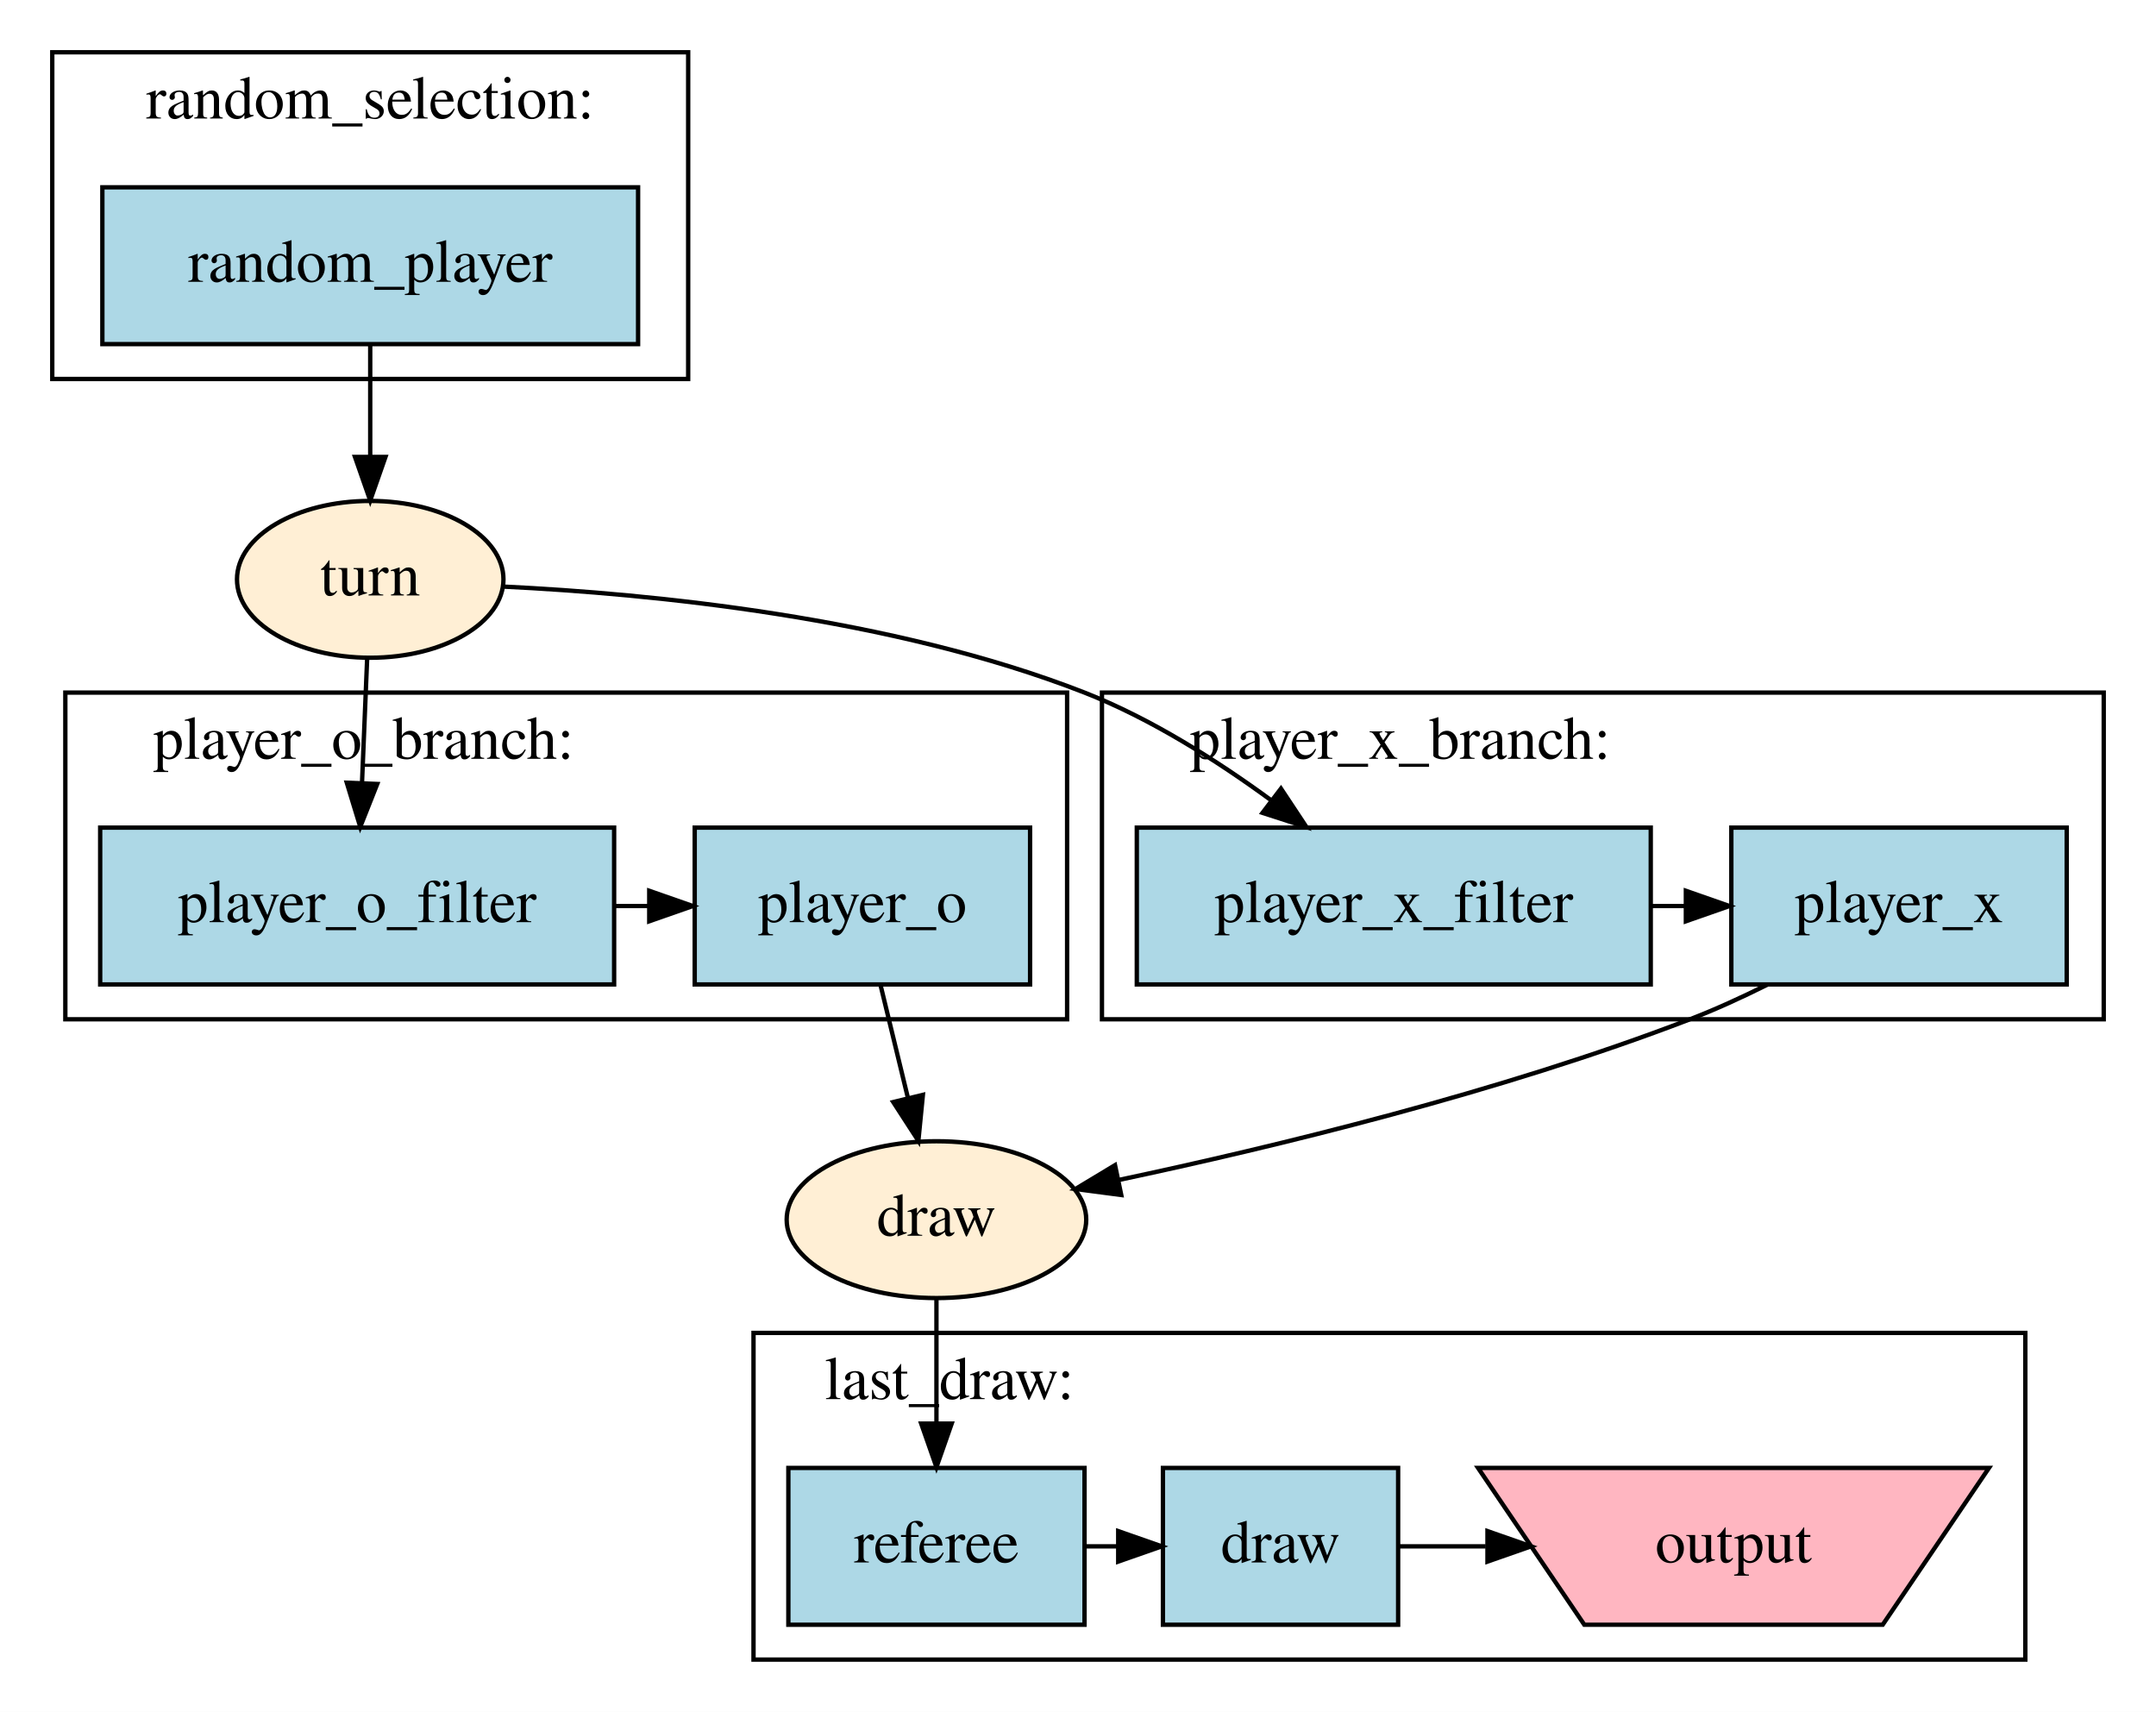
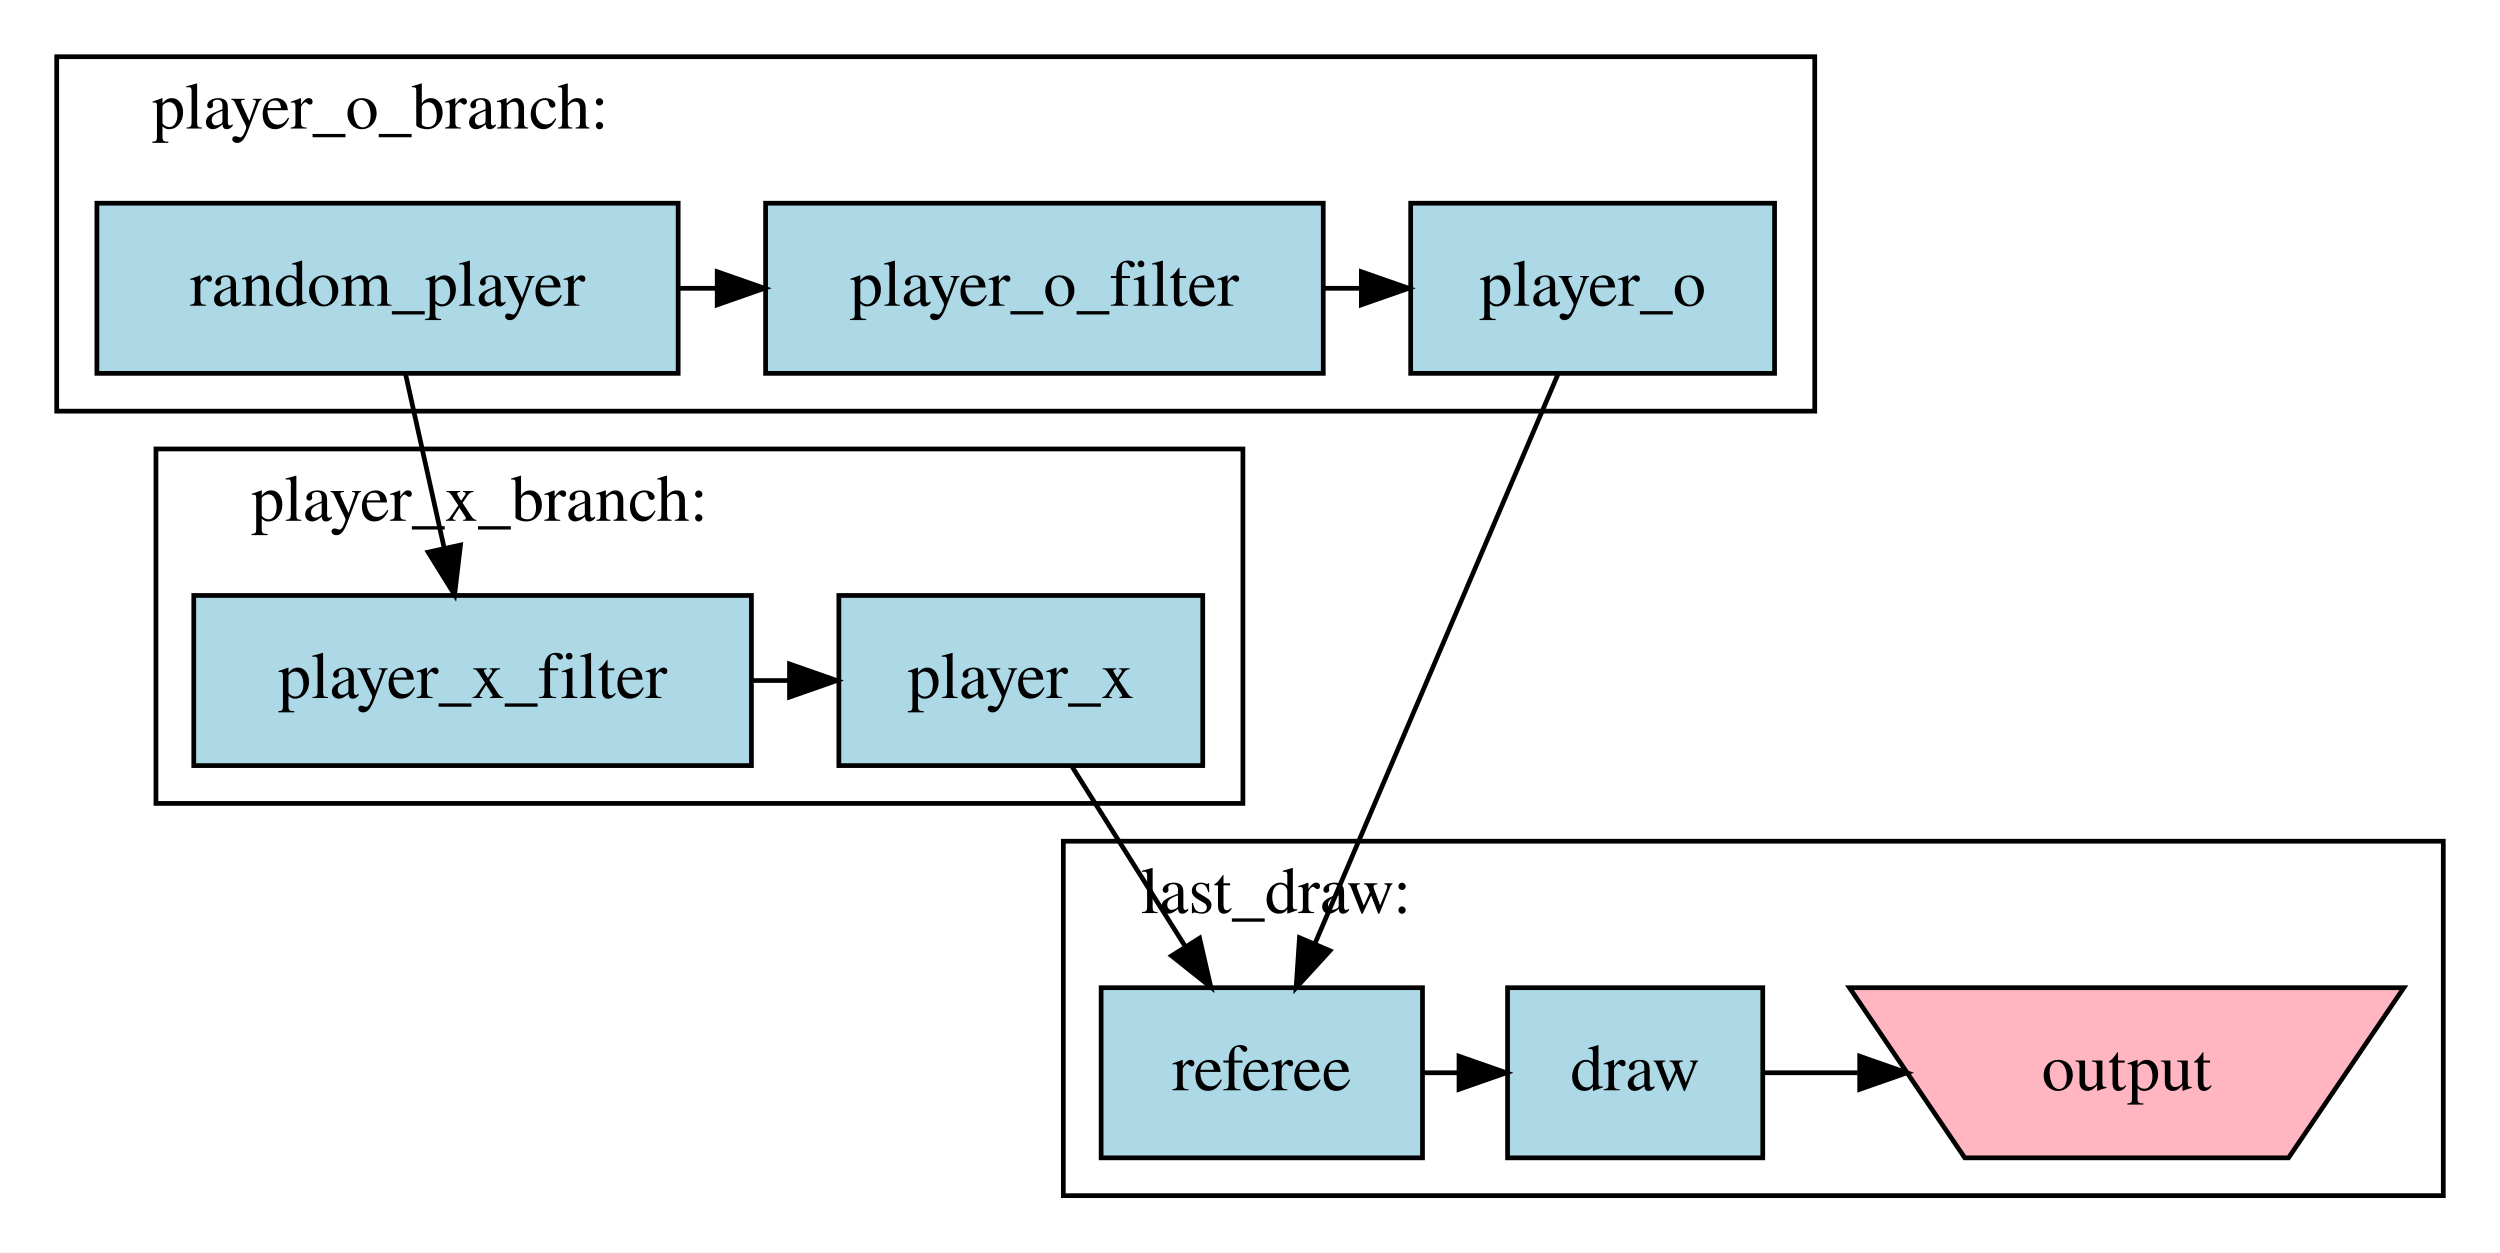
- <svg xmlns="http://www.w3.org/2000/svg" width="495pt" height="393pt" viewBox="0.00 0.00 495.00 393.00">
-   <g id="graph0" class="graph" transform="scale(1 1) rotate(0) translate(4 389)">
-     <polygon fill="white" stroke="transparent" points="-4,4 -4,-389 491,-389 491,4 -4,4" />
+ <svg xmlns="http://www.w3.org/2000/svg" width="529pt" height="265pt" viewBox="0.00 0.00 529.00 265.00">
+   <g id="graph0" class="graph" transform="scale(1 1) rotate(0) translate(4 261)">
+     <polygon fill="white" stroke="transparent" points="-4,4 -4,-261 525,-261 525,4 -4,4" />
    <g id="clust2" class="cluster">
-       <polygon fill="none" stroke="black" points="11,-155 11,-230 241,-230 241,-155 11,-155" />
-       <text text-anchor="middle" x="79.5" y="-214.8" font-family="Times,serif" font-size="14.00">player_o_branch:</text>
+       <polygon fill="none" stroke="black" points="8,-174 8,-249 380,-249 380,-174 8,-174" />
+       <text text-anchor="middle" x="76.5" y="-233.8" font-family="Times,serif" font-size="14.00">player_o_branch:</text>
    </g>
    <g id="clust3" class="cluster">
-       <polygon fill="none" stroke="black" points="249,-155 249,-230 479,-230 479,-155 249,-155" />
-       <text text-anchor="middle" x="317.5" y="-214.8" font-family="Times,serif" font-size="14.00">player_x_branch:</text>
+       <polygon fill="none" stroke="black" points="29,-91 29,-166 259,-166 259,-91 29,-91" />
+       <text text-anchor="middle" x="97.5" y="-150.8" font-family="Times,serif" font-size="14.00">player_x_branch:</text>
    </g>
    <g id="clust4" class="cluster">
-       <polygon fill="none" stroke="black" points="8,-302 8,-377 154,-377 154,-302 8,-302" />
-       <text text-anchor="middle" x="81" y="-361.8" font-family="Times,serif" font-size="14.00">random_selection:</text>
-     </g>
-     <g id="clust5" class="cluster">
-       <polygon fill="none" stroke="black" points="169,-8 169,-83 461,-83 461,-8 169,-8" />
-       <text text-anchor="middle" x="214" y="-67.8" font-family="Times,serif" font-size="14.00">last_draw:</text>
+       <polygon fill="none" stroke="black" points="221,-8 221,-83 513,-83 513,-8 221,-8" />
+       <text text-anchor="middle" x="266" y="-67.8" font-family="Times,serif" font-size="14.00">last_draw:</text>
    </g>
    <g id="node1" class="node">
-       <ellipse fill="papayawhip" stroke="black" cx="211" cy="-109" rx="34.39" ry="18" />
-       <text text-anchor="middle" x="211" y="-105.3" font-family="Times,serif" font-size="14.00">draw</text>
+       <polygon fill="lightblue" stroke="black" points="139.5,-218 16.5,-218 16.5,-182 139.5,-182 139.5,-218" />
+       <text text-anchor="middle" x="78" y="-196.3" font-family="Times,serif" font-size="14.00">random_player</text>
+     </g>
+     <g id="node2" class="node">
+       <polygon fill="lightblue" stroke="black" points="276,-218 158,-218 158,-182 276,-182 276,-218" />
+       <text text-anchor="middle" x="217" y="-196.3" font-family="Times,serif" font-size="14.00">player_o_filter</text>
+     </g>
+     <g id="edge3" class="edge">
+       <path fill="none" stroke="black" d="M139.63,-200C142.27,-200 144.92,-200 147.56,-200" />
+       <polygon fill="black" stroke="black" points="147.76,-203.5 157.76,-200 147.76,-196.5 147.76,-203.5" />
+     </g>
+     <g id="node4" class="node">
+       <polygon fill="lightblue" stroke="black" points="155,-135 37,-135 37,-99 155,-99 155,-135" />
+       <text text-anchor="middle" x="96" y="-113.3" font-family="Times,serif" font-size="14.00">player_x_filter</text>
+     </g>
+     <g id="edge6" class="edge">
+       <path fill="none" stroke="black" d="M81.82,-181.82C84.18,-171.19 87.27,-157.31 89.95,-145.2" />
+       <polygon fill="black" stroke="black" points="93.44,-145.67 92.19,-135.15 86.6,-144.16 93.44,-145.67" />
+     </g>
+     <g id="node3" class="node">
+       <polygon fill="lightblue" stroke="black" points="371.5,-218 294.5,-218 294.5,-182 371.5,-182 371.5,-218" />
+       <text text-anchor="middle" x="333" y="-196.3" font-family="Times,serif" font-size="14.00">player_o</text>
+     </g>
+     <g id="edge4" class="edge">
+       <path fill="none" stroke="black" d="M276.36,-200C278.85,-200 281.34,-200 283.83,-200" />
+       <polygon fill="black" stroke="black" points="284.06,-203.5 294.06,-200 284.06,-196.5 284.06,-203.5" />
+     </g>
+     <g id="node6" class="node">
+       <polygon fill="lightblue" stroke="black" points="297,-52 229,-52 229,-16 297,-16 297,-52" />
+       <text text-anchor="middle" x="263" y="-30.3" font-family="Times,serif" font-size="14.00">referee</text>
+     </g>
+     <g id="edge5" class="edge">
+       <path fill="none" stroke="black" d="M325.64,-181.76C313.37,-153.02 288.67,-95.13 274.22,-61.28" />
+       <polygon fill="black" stroke="black" points="277.41,-59.83 270.26,-52.01 270.97,-62.58 277.41,-59.83" />
+     </g>
+     <g id="node5" class="node">
+       <polygon fill="lightblue" stroke="black" points="250.5,-135 173.5,-135 173.5,-99 250.5,-99 250.5,-135" />
+       <text text-anchor="middle" x="212" y="-113.3" font-family="Times,serif" font-size="14.00">player_x</text>
+     </g>
+     <g id="edge7" class="edge">
+       <path fill="none" stroke="black" d="M155.36,-117C157.85,-117 160.34,-117 162.83,-117" />
+       <polygon fill="black" stroke="black" points="163.06,-120.5 173.06,-117 163.06,-113.5 163.06,-120.5" />
+     </g>
+     <g id="edge8" class="edge">
+       <path fill="none" stroke="black" d="M222.82,-98.82C229.78,-87.76 238.96,-73.18 246.79,-60.75" />
+       <polygon fill="black" stroke="black" points="249.83,-62.48 252.2,-52.15 243.91,-58.75 249.83,-62.48" />
+     </g>
+     <g id="node7" class="node">
+       <polygon fill="lightblue" stroke="black" points="369,-52 315,-52 315,-16 369,-16 369,-52" />
+       <text text-anchor="middle" x="342" y="-30.3" font-family="Times,serif" font-size="14.00">draw</text>
+     </g>
+     <g id="edge1" class="edge">
+       <path fill="none" stroke="black" d="M297.25,-34C299.71,-34 302.17,-34 304.63,-34" />
+       <polygon fill="black" stroke="black" points="304.73,-37.5 314.73,-34 304.73,-30.5 304.73,-37.5" />
    </g>
    <g id="node8" class="node">
-       <polygon fill="lightblue" stroke="black" points="245,-52 177,-52 177,-16 245,-16 245,-52" />
-       <text text-anchor="middle" x="211" y="-30.3" font-family="Times,serif" font-size="14.00">referee</text>
-     </g>
-     <g id="edge1" class="edge">
-       <path fill="none" stroke="black" d="M211,-90.7C211,-82.25 211,-71.87 211,-62.37" />
-       <polygon fill="black" stroke="black" points="214.5,-62.18 211,-52.18 207.5,-62.18 214.5,-62.18" />
-     </g>
-     <g id="node2" class="node">
-       <ellipse fill="papayawhip" stroke="black" cx="81" cy="-256" rx="30.59" ry="18" />
-       <text text-anchor="middle" x="81" y="-252.3" font-family="Times,serif" font-size="14.00">turn</text>
-     </g>
-     <g id="node3" class="node">
-       <polygon fill="lightblue" stroke="black" points="137,-199 19,-199 19,-163 137,-163 137,-199" />
-       <text text-anchor="middle" x="78" y="-177.3" font-family="Times,serif" font-size="14.00">player_o_filter</text>
-     </g>
-     <g id="edge4" class="edge">
-       <path fill="none" stroke="black" d="M80.29,-237.7C79.94,-229.25 79.52,-218.87 79.12,-209.37" />
-       <polygon fill="black" stroke="black" points="82.61,-209.02 78.71,-199.18 75.62,-209.31 82.61,-209.02" />
-     </g>
-     <g id="node5" class="node">
-       <polygon fill="lightblue" stroke="black" points="375,-199 257,-199 257,-163 375,-163 375,-199" />
-       <text text-anchor="middle" x="316" y="-177.3" font-family="Times,serif" font-size="14.00">player_x_filter</text>
-     </g>
-     <g id="edge7" class="edge">
-       <path fill="none" stroke="black" d="M111.66,-254.33C145.41,-252.69 200.74,-247.31 245,-230 260.2,-224.05 275.41,-214.39 287.83,-205.29" />
-       <polygon fill="black" stroke="black" points="290.1,-207.96 295.95,-199.13 285.86,-202.39 290.1,-207.96" />
-     </g>
-     <g id="node4" class="node">
-       <polygon fill="lightblue" stroke="black" points="232.5,-199 155.5,-199 155.5,-163 232.5,-163 232.5,-199" />
-       <text text-anchor="middle" x="194" y="-177.3" font-family="Times,serif" font-size="14.00">player_o</text>
-     </g>
-     <g id="edge5" class="edge">
-       <path fill="none" stroke="black" d="M137.36,-181C139.85,-181 142.34,-181 144.83,-181" />
-       <polygon fill="black" stroke="black" points="145.06,-184.5 155.06,-181 145.06,-177.5 145.06,-184.5" />
-     </g>
-     <g id="edge6" class="edge">
-       <path fill="none" stroke="black" d="M198.2,-162.7C200.1,-154.9 202.38,-145.51 204.48,-136.83" />
-       <polygon fill="black" stroke="black" points="207.89,-137.65 206.85,-127.1 201.08,-136 207.89,-137.65" />
-     </g>
-     <g id="node6" class="node">
-       <polygon fill="lightblue" stroke="black" points="470.5,-199 393.5,-199 393.5,-163 470.5,-163 470.5,-199" />
-       <text text-anchor="middle" x="432" y="-177.3" font-family="Times,serif" font-size="14.00">player_x</text>
-     </g>
-     <g id="edge8" class="edge">
-       <path fill="none" stroke="black" d="M375.36,-181C377.85,-181 380.34,-181 382.83,-181" />
-       <polygon fill="black" stroke="black" points="383.06,-184.5 393.06,-181 383.06,-177.5 383.06,-184.5" />
-     </g>
-     <g id="edge9" class="edge">
-       <path fill="none" stroke="black" d="M401.75,-162.94C395.96,-160.05 389.88,-157.26 384,-155 340.5,-138.26 288.5,-125.68 252.95,-118.13" />
-       <polygon fill="black" stroke="black" points="253.43,-114.66 242.92,-116.04 252,-121.51 253.43,-114.66" />
-     </g>
-     <g id="node7" class="node">
-       <polygon fill="lightblue" stroke="black" points="142.5,-346 19.5,-346 19.5,-310 142.5,-310 142.5,-346" />
-       <text text-anchor="middle" x="81" y="-324.3" font-family="Times,serif" font-size="14.00">random_player</text>
-     </g>
-     <g id="edge10" class="edge">
-       <path fill="none" stroke="black" d="M81,-309.7C81,-301.98 81,-292.71 81,-284.11" />
-       <polygon fill="black" stroke="black" points="84.5,-284.1 81,-274.1 77.5,-284.1 84.5,-284.1" />
-     </g>
-     <g id="node9" class="node">
-       <polygon fill="lightblue" stroke="black" points="317,-52 263,-52 263,-16 317,-16 317,-52" />
-       <text text-anchor="middle" x="290" y="-30.3" font-family="Times,serif" font-size="14.00">draw</text>
+       <polygon fill="lightpink" stroke="black" points="411.75,-16 480.25,-16 504.65,-52 387.35,-52 411.75,-16" />
+       <text text-anchor="middle" x="446" y="-30.3" font-family="Times,serif" font-size="14.00">output</text>
    </g>
    <g id="edge2" class="edge">
-       <path fill="none" stroke="black" d="M245.25,-34C247.71,-34 250.17,-34 252.63,-34" />
-       <polygon fill="black" stroke="black" points="252.73,-37.5 262.73,-34 252.73,-30.5 252.73,-37.5" />
-     </g>
-     <g id="node10" class="node">
-       <polygon fill="lightpink" stroke="black" points="359.75,-16 428.25,-16 452.65,-52 335.35,-52 359.75,-16" />
-       <text text-anchor="middle" x="394" y="-30.3" font-family="Times,serif" font-size="14.00">output</text>
-     </g>
-     <g id="edge3" class="edge">
-       <path fill="none" stroke="black" d="M317.22,-34C323.85,-34 330.47,-34 337.1,-34" />
-       <polygon fill="black" stroke="black" points="337.51,-37.5 347.51,-34 337.51,-30.5 337.51,-37.5" />
+       <path fill="none" stroke="black" d="M369.22,-34C375.85,-34 382.47,-34 389.1,-34" />
+       <polygon fill="black" stroke="black" points="389.51,-37.5 399.51,-34 389.51,-30.5 389.51,-37.5" />
    </g>
  </g>
</svg>
